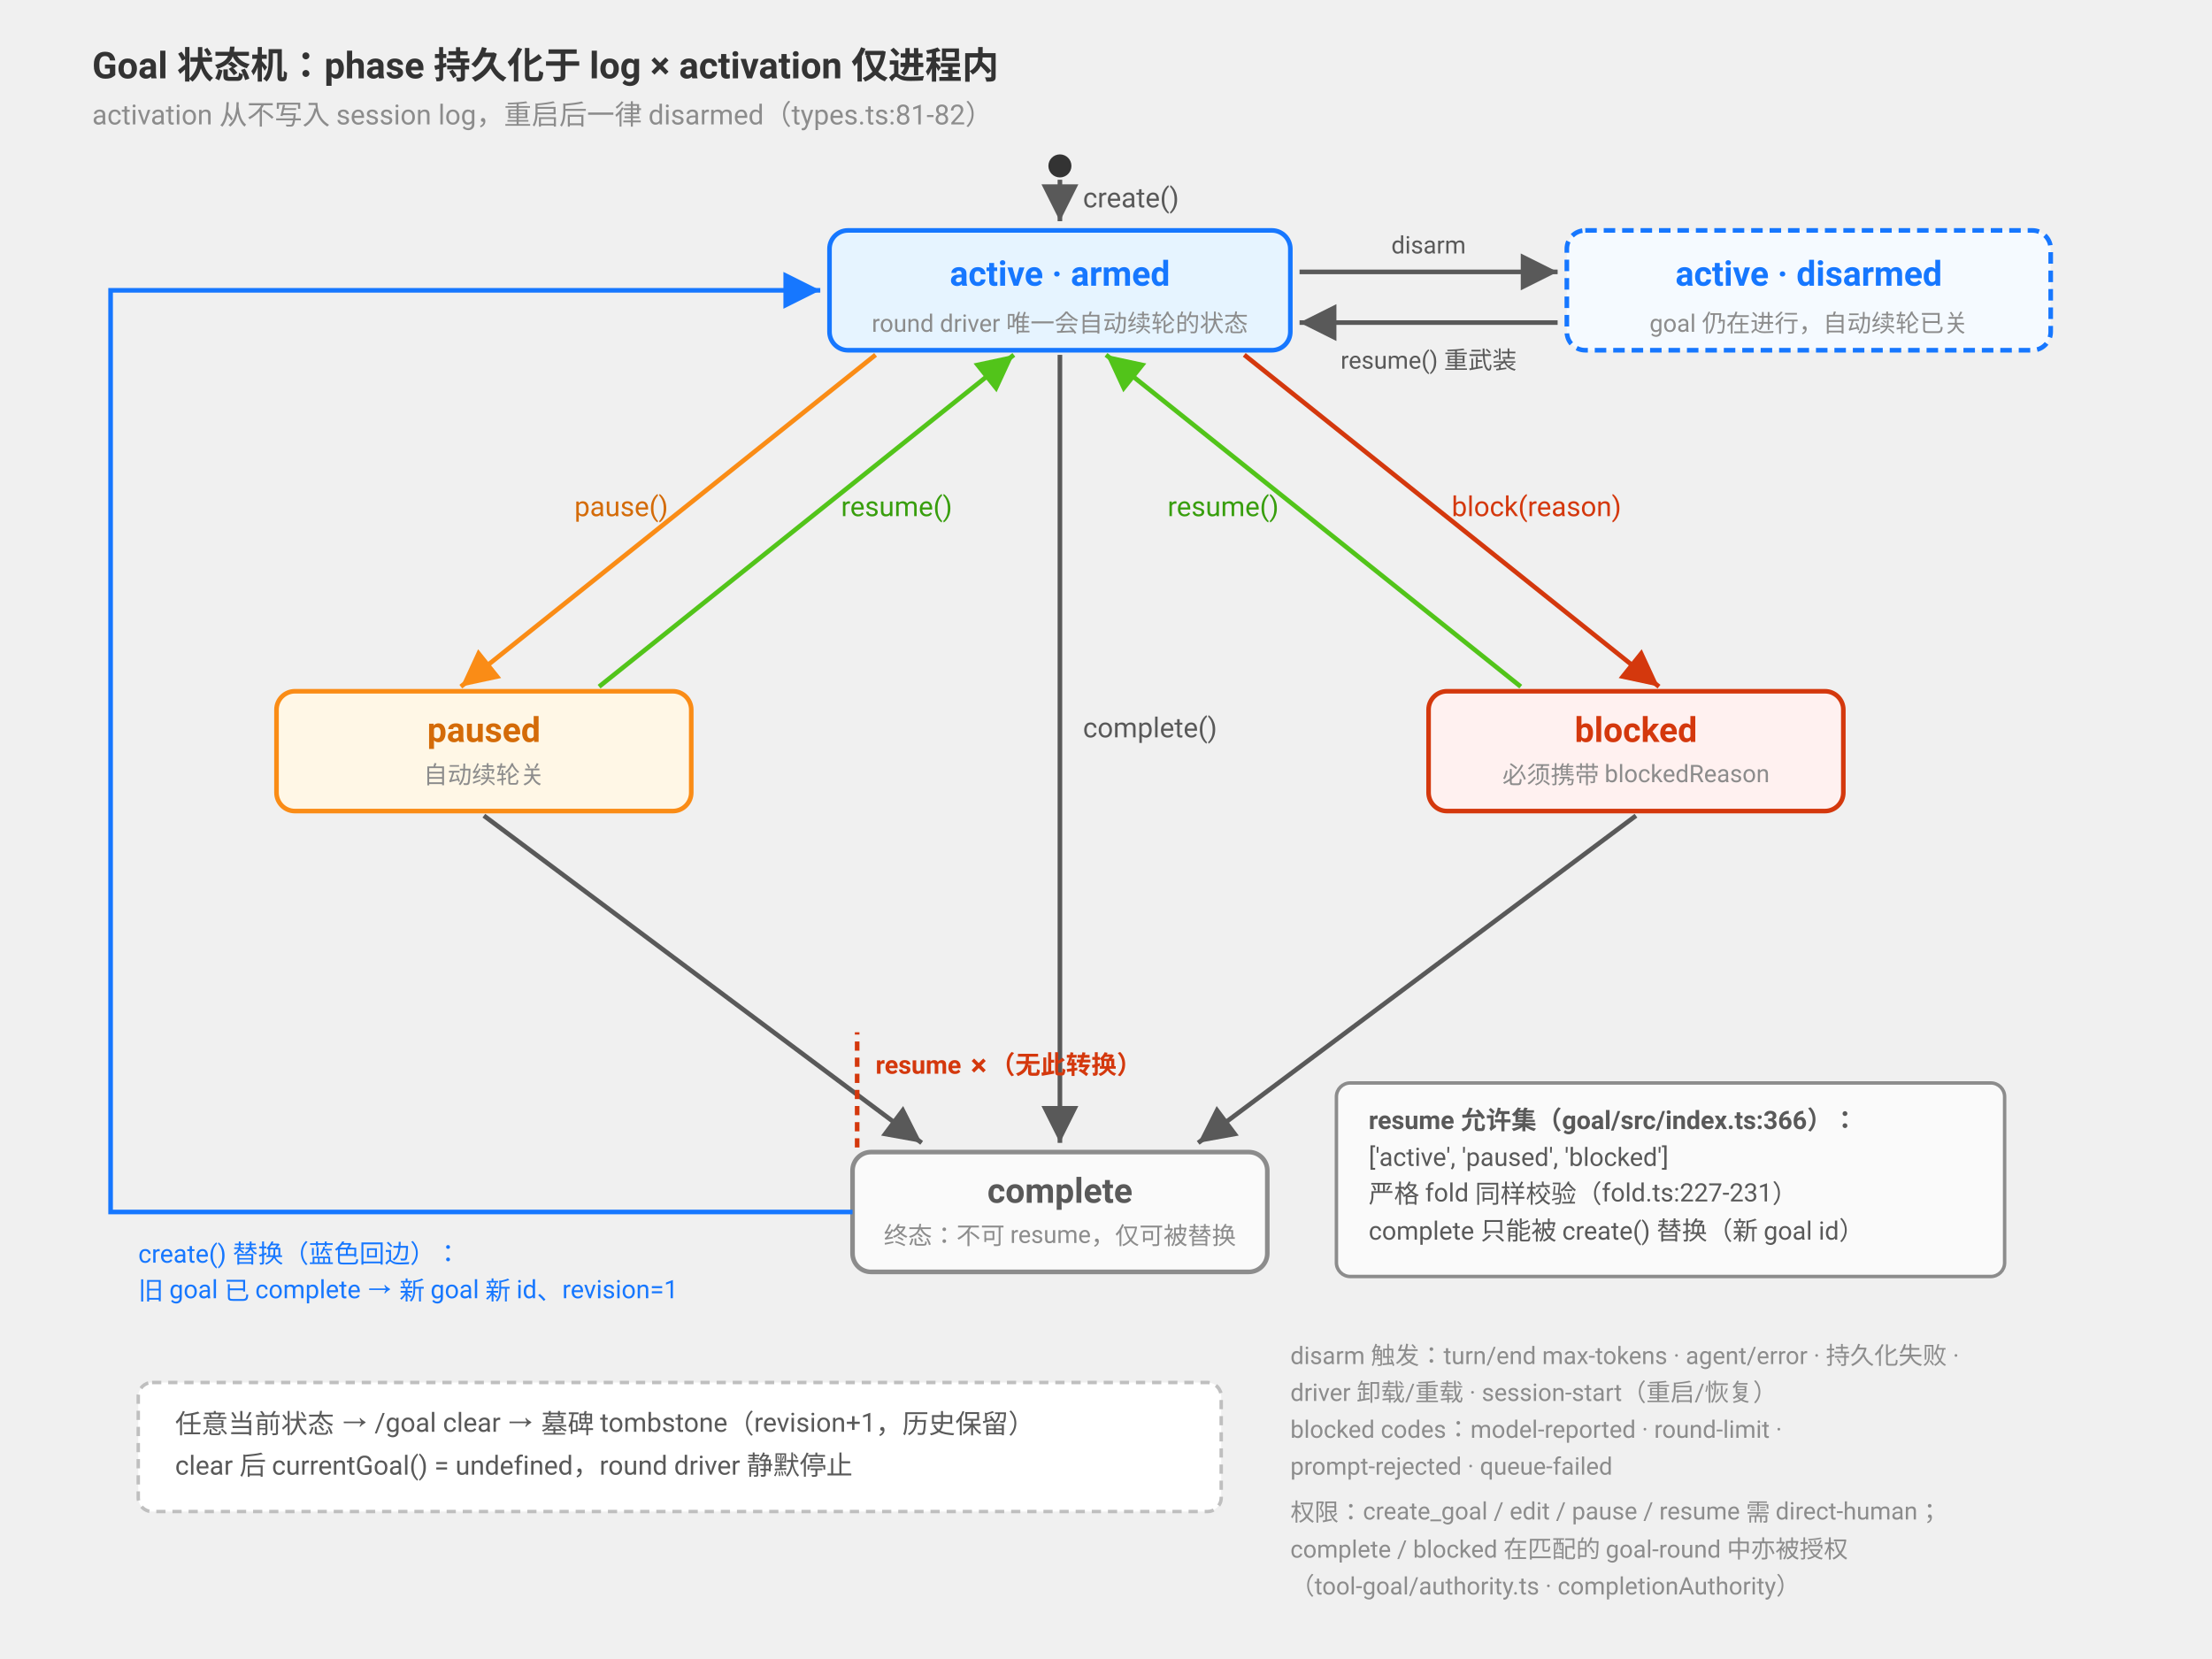
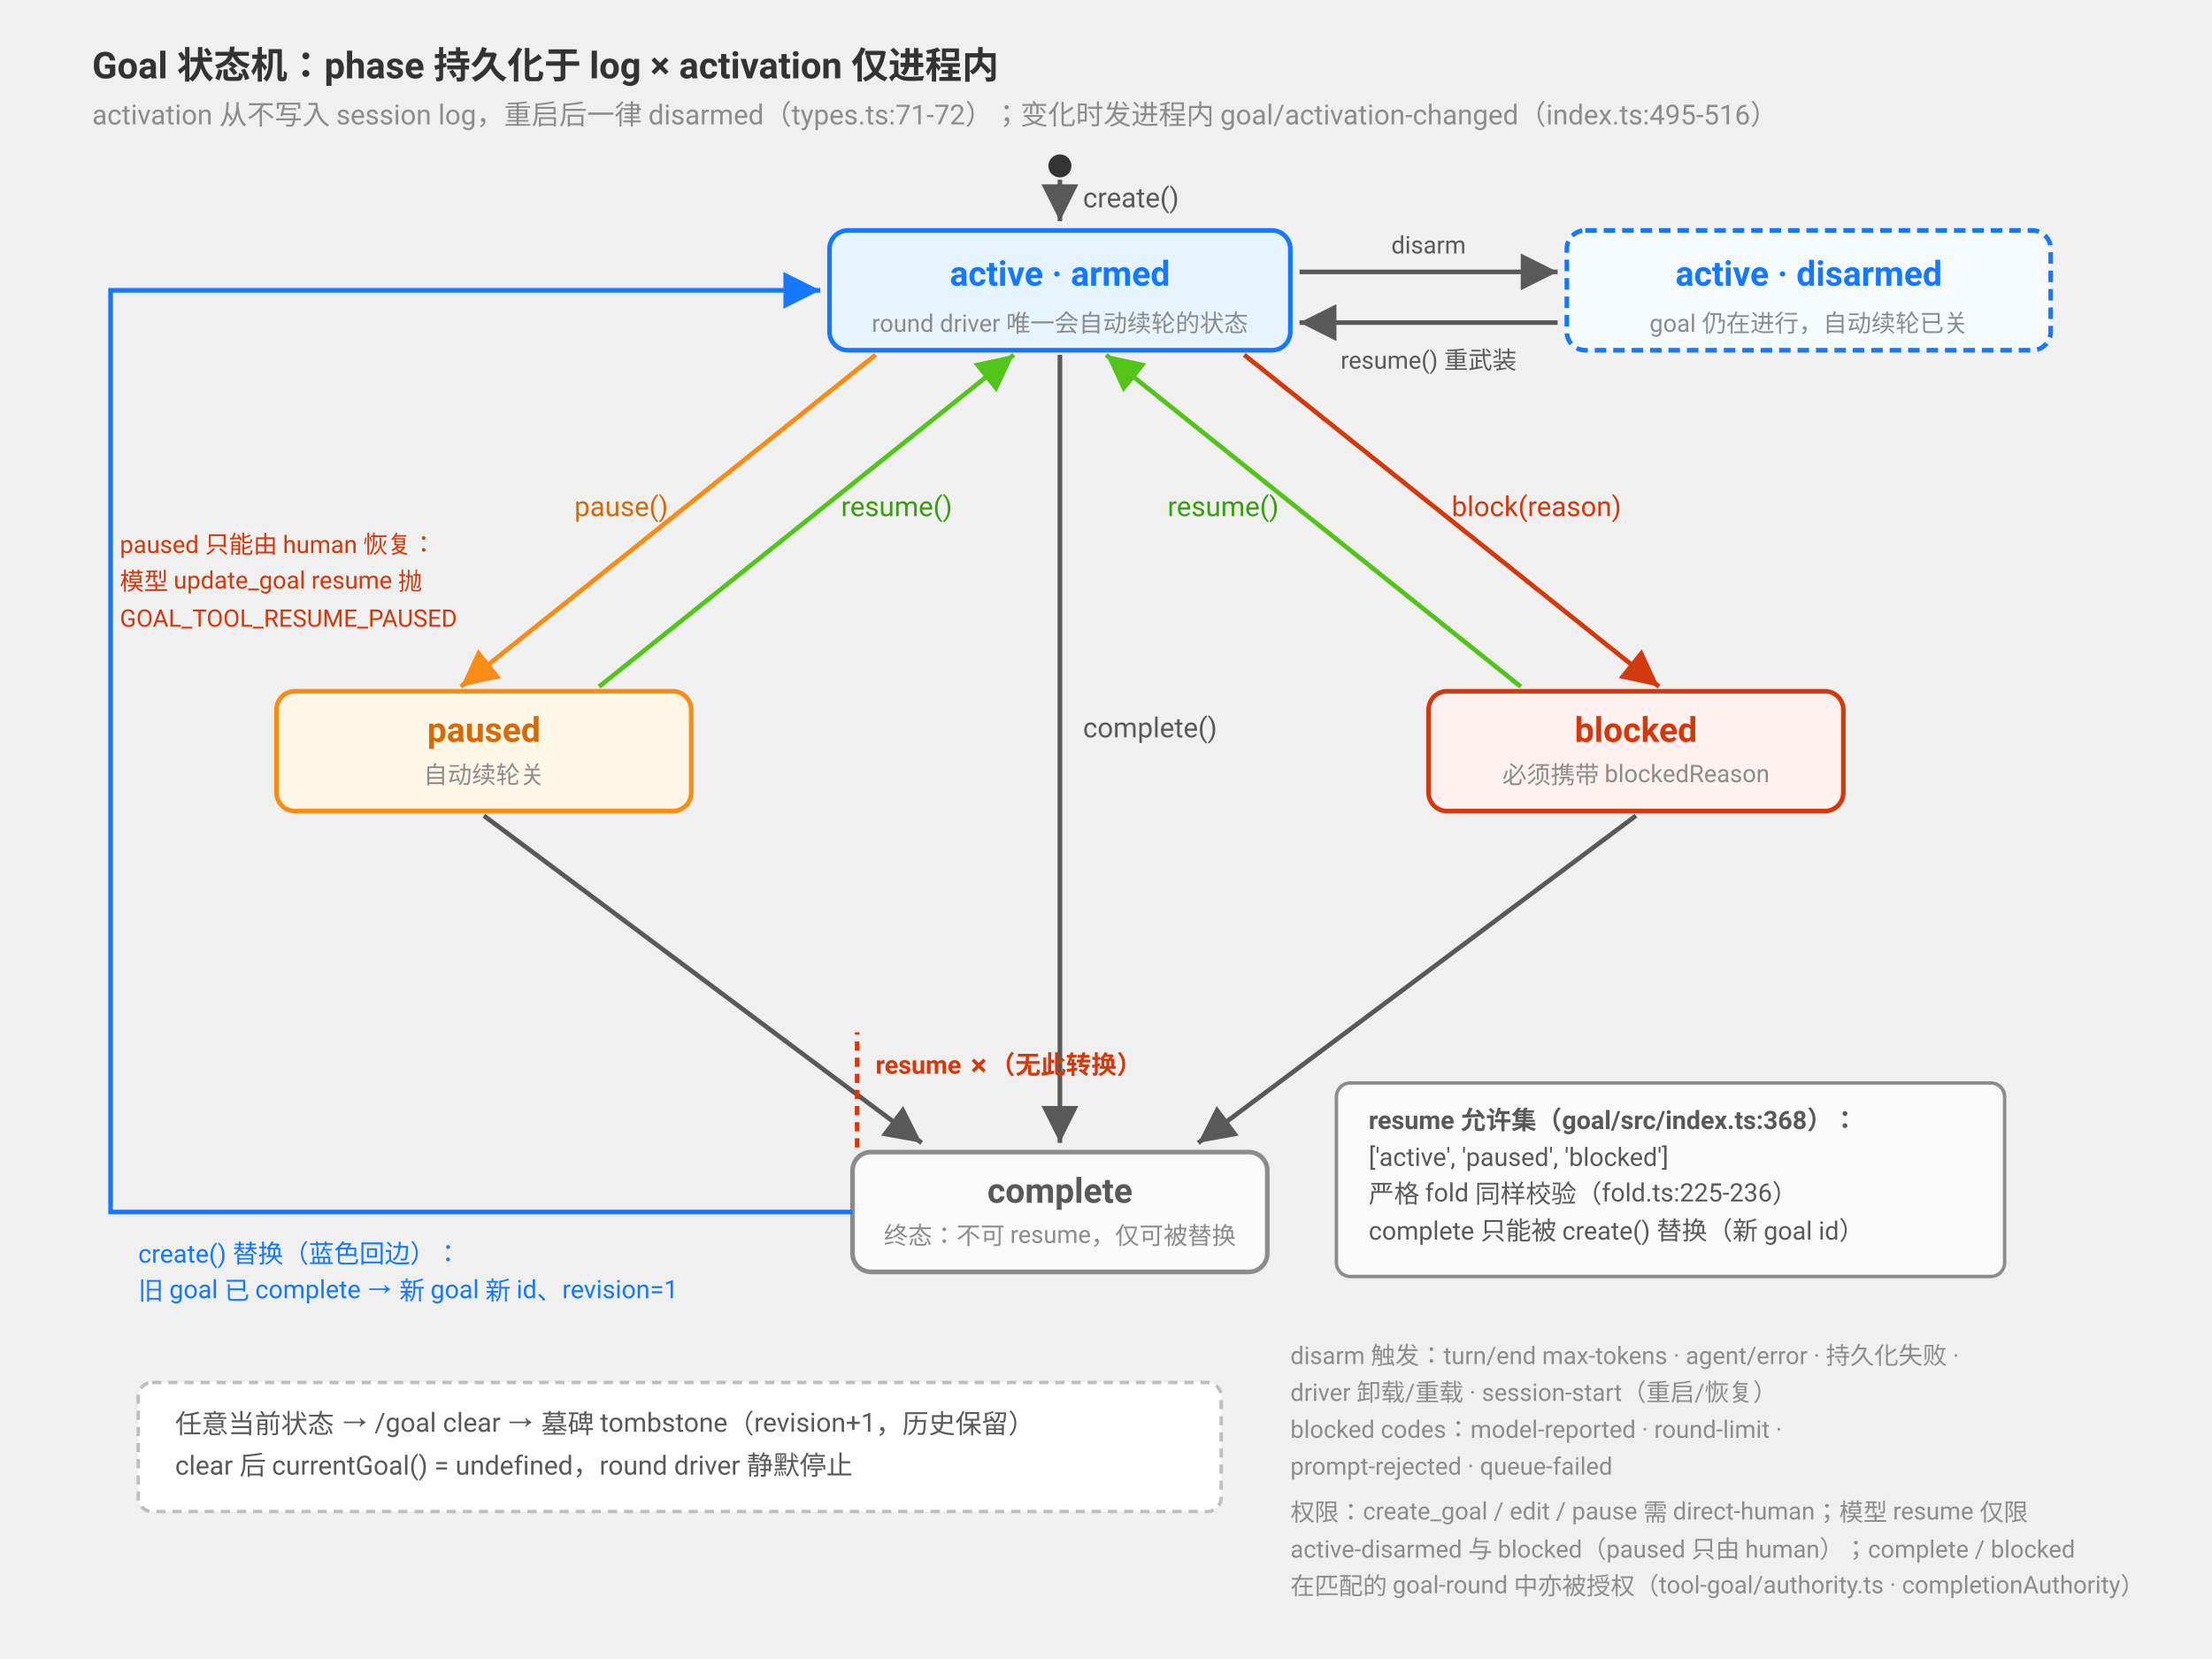
<svg xmlns="http://www.w3.org/2000/svg" viewBox="0 0 960 720" font-family="-apple-system, BlinkMacSystemFont, 'Segoe UI', Roboto, Helvetica, Arial, sans-serif">
  <defs>
    <marker id="a" viewBox="0 0 10 10" refX="10" refY="5" markerWidth="8" markerHeight="8" orient="auto">
      <path d="M0 0 L10 5 L0 10 Z" fill="#595959" />
    </marker>
    <marker id="ab" viewBox="0 0 10 10" refX="10" refY="5" markerWidth="8" markerHeight="8" orient="auto">
      <path d="M0 0 L10 5 L0 10 Z" fill="#1677ff" />
    </marker>
    <marker id="ao" viewBox="0 0 10 10" refX="10" refY="5" markerWidth="8" markerHeight="8" orient="auto">
      <path d="M0 0 L10 5 L0 10 Z" fill="#fa8c16" />
    </marker>
    <marker id="ar" viewBox="0 0 10 10" refX="10" refY="5" markerWidth="8" markerHeight="8" orient="auto">
      <path d="M0 0 L10 5 L0 10 Z" fill="#d4380d" />
    </marker>
    <marker id="ag" viewBox="0 0 10 10" refX="10" refY="5" markerWidth="8" markerHeight="8" orient="auto">
      <path d="M0 0 L10 5 L0 10 Z" fill="#52c41a" />
    </marker>
  </defs>
  <text x="40" y="34" font-size="16" font-weight="bold" fill="#333">Goal 状态机：phase 持久化于 log × activation 仅进程内</text>
-   <text x="40" y="54" font-size="12" fill="#8c8c8c">activation 从不写入 session log，重启后一律 disarmed（types.ts:81-82）</text>
+   <text x="40" y="54" font-size="12" fill="#8c8c8c">activation 从不写入 session log，重启后一律 disarmed（types.ts:71-72）；变化时发进程内 goal/activation-changed（index.ts:495-516）</text>
  <circle cx="460" cy="72" r="5" fill="#333" />
  <line x1="460" y1="78" x2="460" y2="96" stroke="#595959" stroke-width="2" marker-end="url(#a)" />
  <text x="470" y="90" font-size="12" fill="#595959">create()</text>
  <rect x="360" y="100" width="200" height="52" rx="8" fill="#e6f4ff" stroke="#1677ff" stroke-width="2" />
  <text x="460" y="124" font-size="15" font-weight="bold" fill="#1677ff" text-anchor="middle">active · armed</text>
  <text x="460" y="144" font-size="10.5" fill="#8c8c8c" text-anchor="middle">round driver 唯一会自动续轮的状态</text>
  <rect x="680" y="100" width="210" height="52" rx="8" fill="#f5faff" stroke="#1677ff" stroke-width="2" stroke-dasharray="5 3" />
  <text x="785" y="124" font-size="15" font-weight="bold" fill="#1677ff" text-anchor="middle">active · disarmed</text>
  <text x="785" y="144" font-size="10.5" fill="#8c8c8c" text-anchor="middle">goal 仍在进行，自动续轮已关</text>
  <line x1="564" y1="118" x2="676" y2="118" stroke="#595959" stroke-width="2" marker-end="url(#a)" />
  <text x="620" y="110" font-size="10.5" fill="#595959" text-anchor="middle">disarm</text>
  <line x1="676" y1="140" x2="564" y2="140" stroke="#595959" stroke-width="2" marker-end="url(#a)" />
  <text x="620" y="160" font-size="10.5" fill="#595959" text-anchor="middle">resume() 重武装</text>
  <line x1="380" y1="154" x2="200" y2="298" stroke="#fa8c16" stroke-width="2" marker-end="url(#ao)" />
  <text x="290" y="224" font-size="12" fill="#d46b08" text-anchor="end">pause()</text>
  <line x1="260" y1="298" x2="440" y2="154" stroke="#52c41a" stroke-width="2" marker-end="url(#ag)" />
  <text x="365" y="224" font-size="12" fill="#389e0d">resume()</text>
+   <text x="52" y="240" font-size="10.5" fill="#d4380d">paused 只能由 human 恢复：</text>
+   <text x="52" y="256" font-size="10.5" fill="#d4380d">模型 update_goal resume 抛</text>
+   <text x="52" y="272" font-size="10.5" fill="#d4380d">GOAL_TOOL_RESUME_PAUSED</text>
  <line x1="540" y1="154" x2="720" y2="298" stroke="#d4380d" stroke-width="2" marker-end="url(#ar)" />
  <text x="630" y="224" font-size="12" fill="#d4380d">block(reason)</text>
  <line x1="660" y1="298" x2="480" y2="154" stroke="#52c41a" stroke-width="2" marker-end="url(#ag)" />
  <text x="555" y="224" font-size="12" fill="#389e0d" text-anchor="end">resume()</text>
  <rect x="120" y="300" width="180" height="52" rx="8" fill="#fff7e6" stroke="#fa8c16" stroke-width="2" />
  <text x="210" y="322" font-size="15" font-weight="bold" fill="#d46b08" text-anchor="middle">paused</text>
  <text x="210" y="340" font-size="10.5" fill="#8c8c8c" text-anchor="middle">自动续轮关</text>
  <rect x="620" y="300" width="180" height="52" rx="8" fill="#fff1f0" stroke="#d4380d" stroke-width="2" />
  <text x="710" y="322" font-size="15" font-weight="bold" fill="#d4380d" text-anchor="middle">blocked</text>
  <text x="710" y="340" font-size="10.5" fill="#8c8c8c" text-anchor="middle">必须携带 blockedReason</text>
  <line x1="460" y1="154" x2="460" y2="496" stroke="#595959" stroke-width="2" marker-end="url(#a)" />
  <text x="470" y="320" font-size="12" fill="#595959">complete()</text>
  <line x1="210" y1="354" x2="400" y2="496" stroke="#595959" stroke-width="2" marker-end="url(#a)" />
  <line x1="710" y1="354" x2="520" y2="496" stroke="#595959" stroke-width="2" marker-end="url(#a)" />
  <line x1="372" y1="498" x2="372" y2="448" stroke="#d4380d" stroke-width="2" stroke-dasharray="4 3" />
  <text x="380" y="466" font-size="11" font-weight="bold" fill="#d4380d">resume ✗（无此转换）</text>
  <rect x="370" y="500" width="180" height="52" rx="8" fill="#fafafa" stroke="#8c8c8c" stroke-width="2" />
  <text x="460" y="522" font-size="15" font-weight="bold" fill="#595959" text-anchor="middle">complete</text>
  <text x="460" y="540" font-size="10.5" fill="#8c8c8c" text-anchor="middle">终态：不可 resume，仅可被替换</text>
  <rect x="580" y="470" width="290" height="84" rx="6" fill="#fafafa" stroke="#8c8c8c" stroke-width="1.5" />
-   <text x="594" y="490" font-size="11" font-weight="bold" fill="#595959">resume 允许集（goal/src/index.ts:366）：</text>
+   <text x="594" y="490" font-size="11" font-weight="bold" fill="#595959">resume 允许集（goal/src/index.ts:368）：</text>
  <text x="594" y="506" font-size="11" fill="#595959">['active', 'paused', 'blocked']</text>
-   <text x="594" y="522" font-size="11" fill="#595959">严格 fold 同样校验（fold.ts:227-231）</text>
+   <text x="594" y="522" font-size="11" fill="#595959">严格 fold 同样校验（fold.ts:225-236）</text>
  <text x="594" y="538" font-size="11" fill="#595959">complete 只能被 create() 替换（新 goal id）</text>
  <polyline points="370,526 48,526 48,126 356,126" fill="none" stroke="#1677ff" stroke-width="2" marker-end="url(#ab)" />
  <text x="60" y="548" font-size="11" fill="#1677ff">create() 替换（蓝色回边）：</text>
  <text x="60" y="564" font-size="11" fill="#1677ff">旧 goal 已 complete → 新 goal 新 id、revision=1</text>
  <rect x="60" y="600" width="470" height="56" rx="6" fill="#fff" stroke="#bfbfbf" stroke-width="1.5" stroke-dasharray="4 3" />
  <text x="76" y="622" font-size="11.5" fill="#595959">任意当前状态 → /goal clear → 墓碑 tombstone（revision+1，历史保留）</text>
  <text x="76" y="640" font-size="11.5" fill="#595959">clear 后 currentGoal() = undefined，round driver 静默停止</text>
  <text x="560" y="592" font-size="10.5" fill="#8c8c8c">disarm 触发：turn/end max-tokens · agent/error · 持久化失败 ·</text>
  <text x="560" y="608" font-size="10.5" fill="#8c8c8c">driver 卸载/重载 · session-start（重启/恢复）</text>
  <text x="560" y="624" font-size="10.5" fill="#8c8c8c">blocked codes：model-reported · round-limit ·</text>
  <text x="560" y="640" font-size="10.5" fill="#8c8c8c">prompt-rejected · queue-failed</text>
-   <text x="560" y="660" font-size="10.5" fill="#8c8c8c">权限：create_goal / edit / pause / resume 需 direct-human；</text>
-   <text x="560" y="676" font-size="10.5" fill="#8c8c8c">complete / blocked 在匹配的 goal-round 中亦被授权</text>
-   <text x="560" y="692" font-size="10.5" fill="#8c8c8c">（tool-goal/authority.ts · completionAuthority）</text>
+   <text x="560" y="660" font-size="10.5" fill="#8c8c8c">权限：create_goal / edit / pause 需 direct-human；模型 resume 仅限</text>
+   <text x="560" y="676" font-size="10.5" fill="#8c8c8c">active-disarmed 与 blocked（paused 只由 human）；complete / blocked</text>
+   <text x="560" y="692" font-size="10.5" fill="#8c8c8c">在匹配的 goal-round 中亦被授权（tool-goal/authority.ts · completionAuthority）</text>
</svg>
